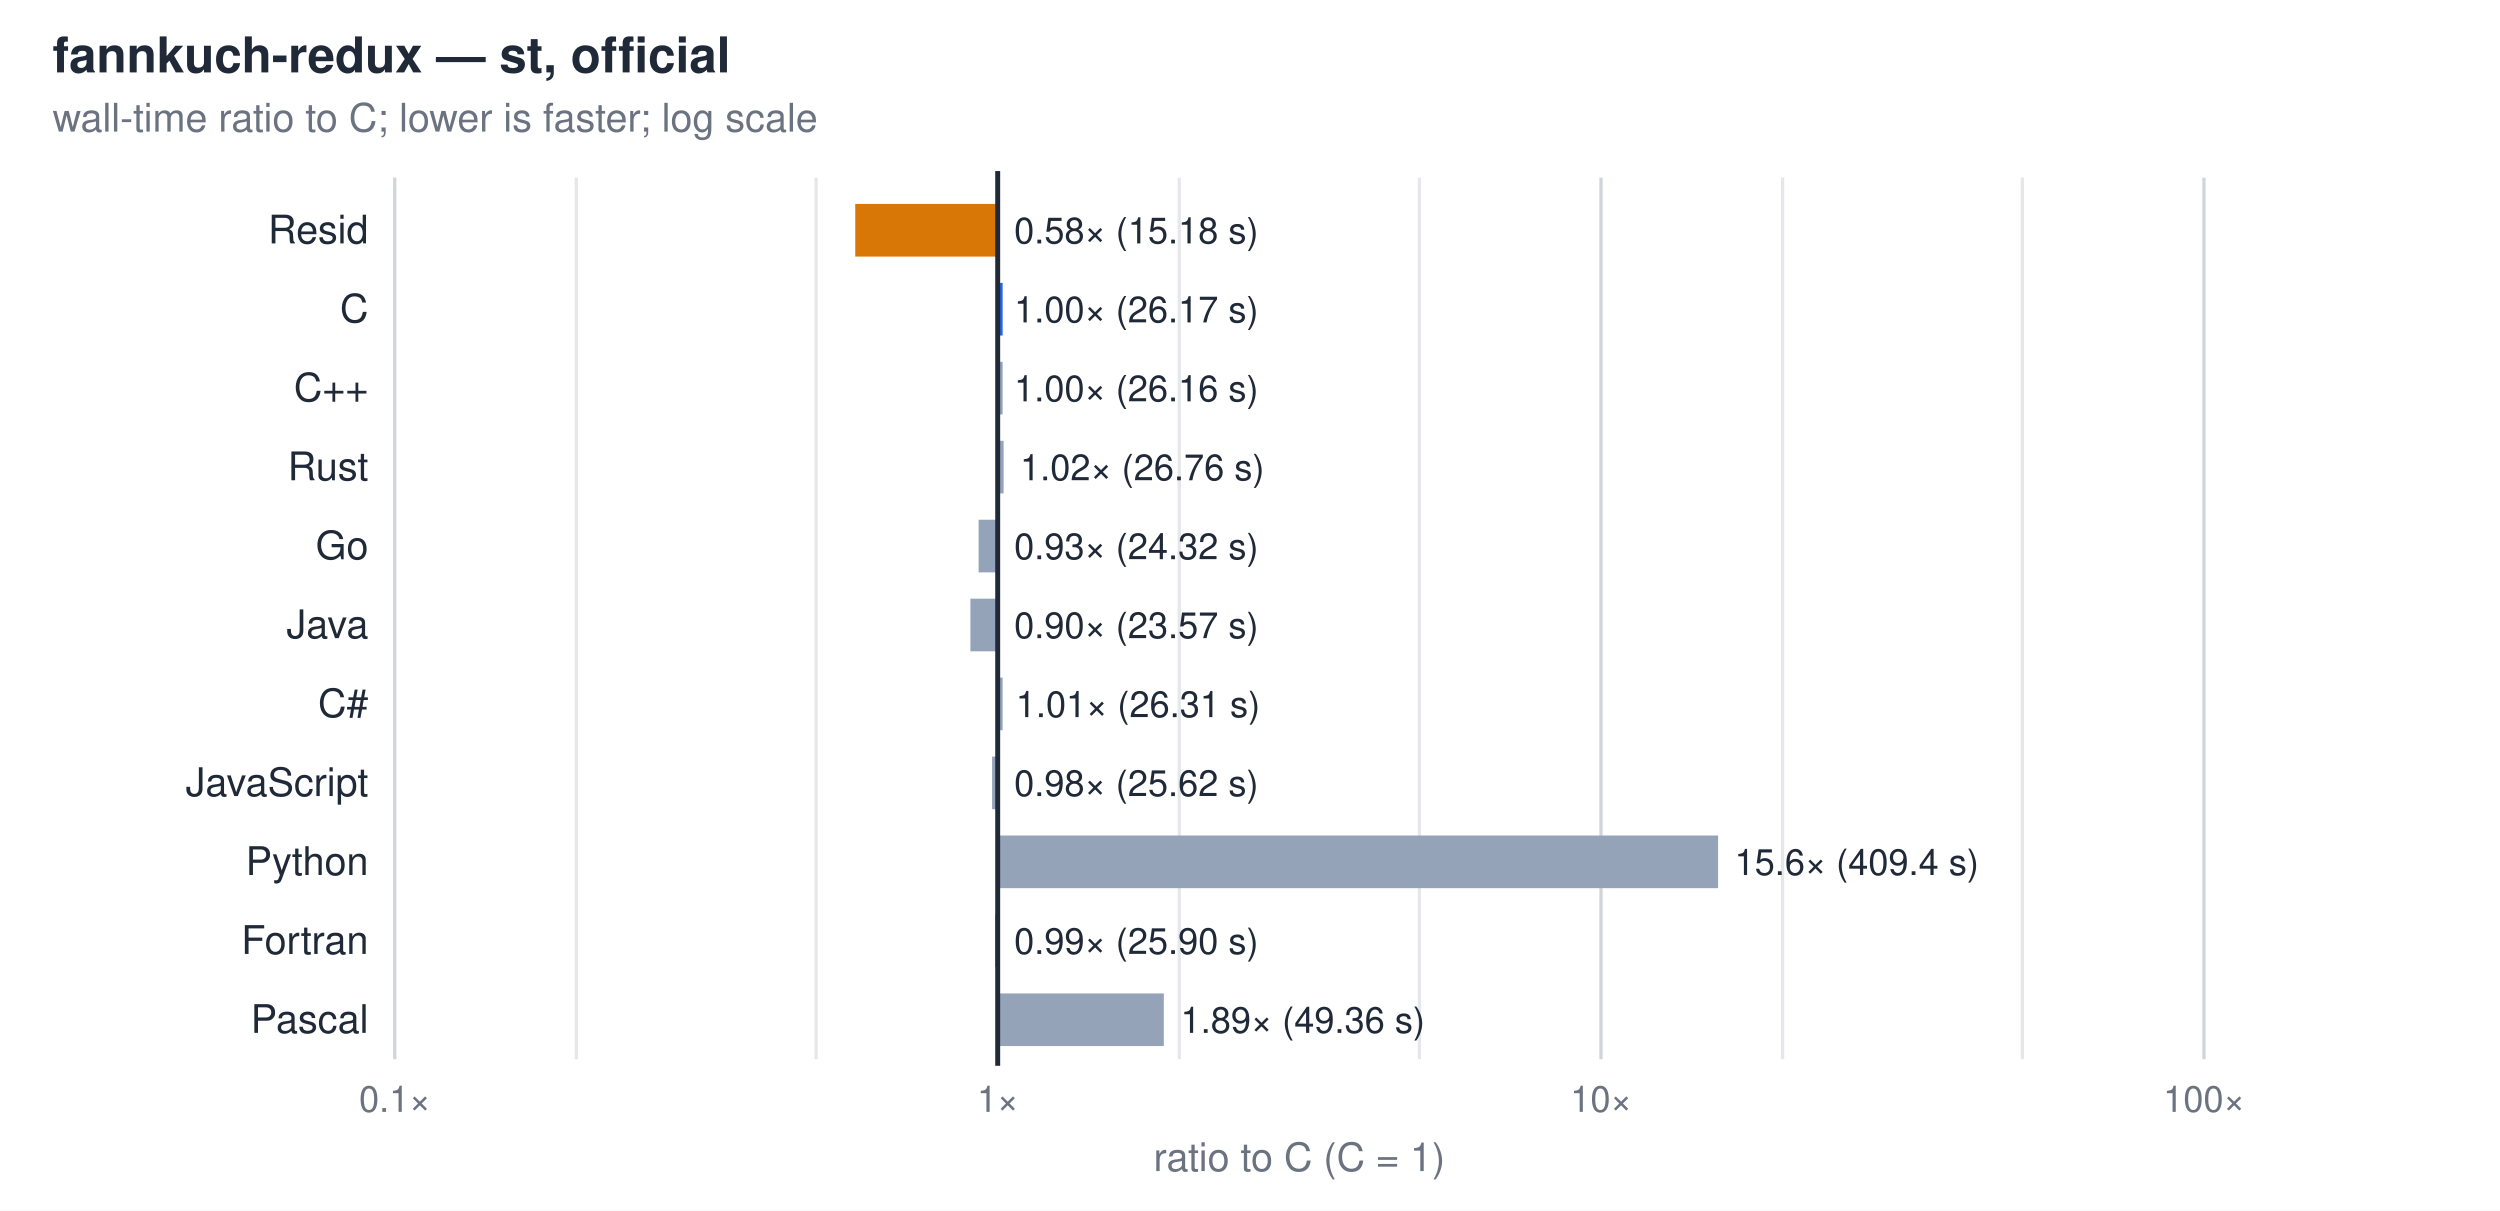
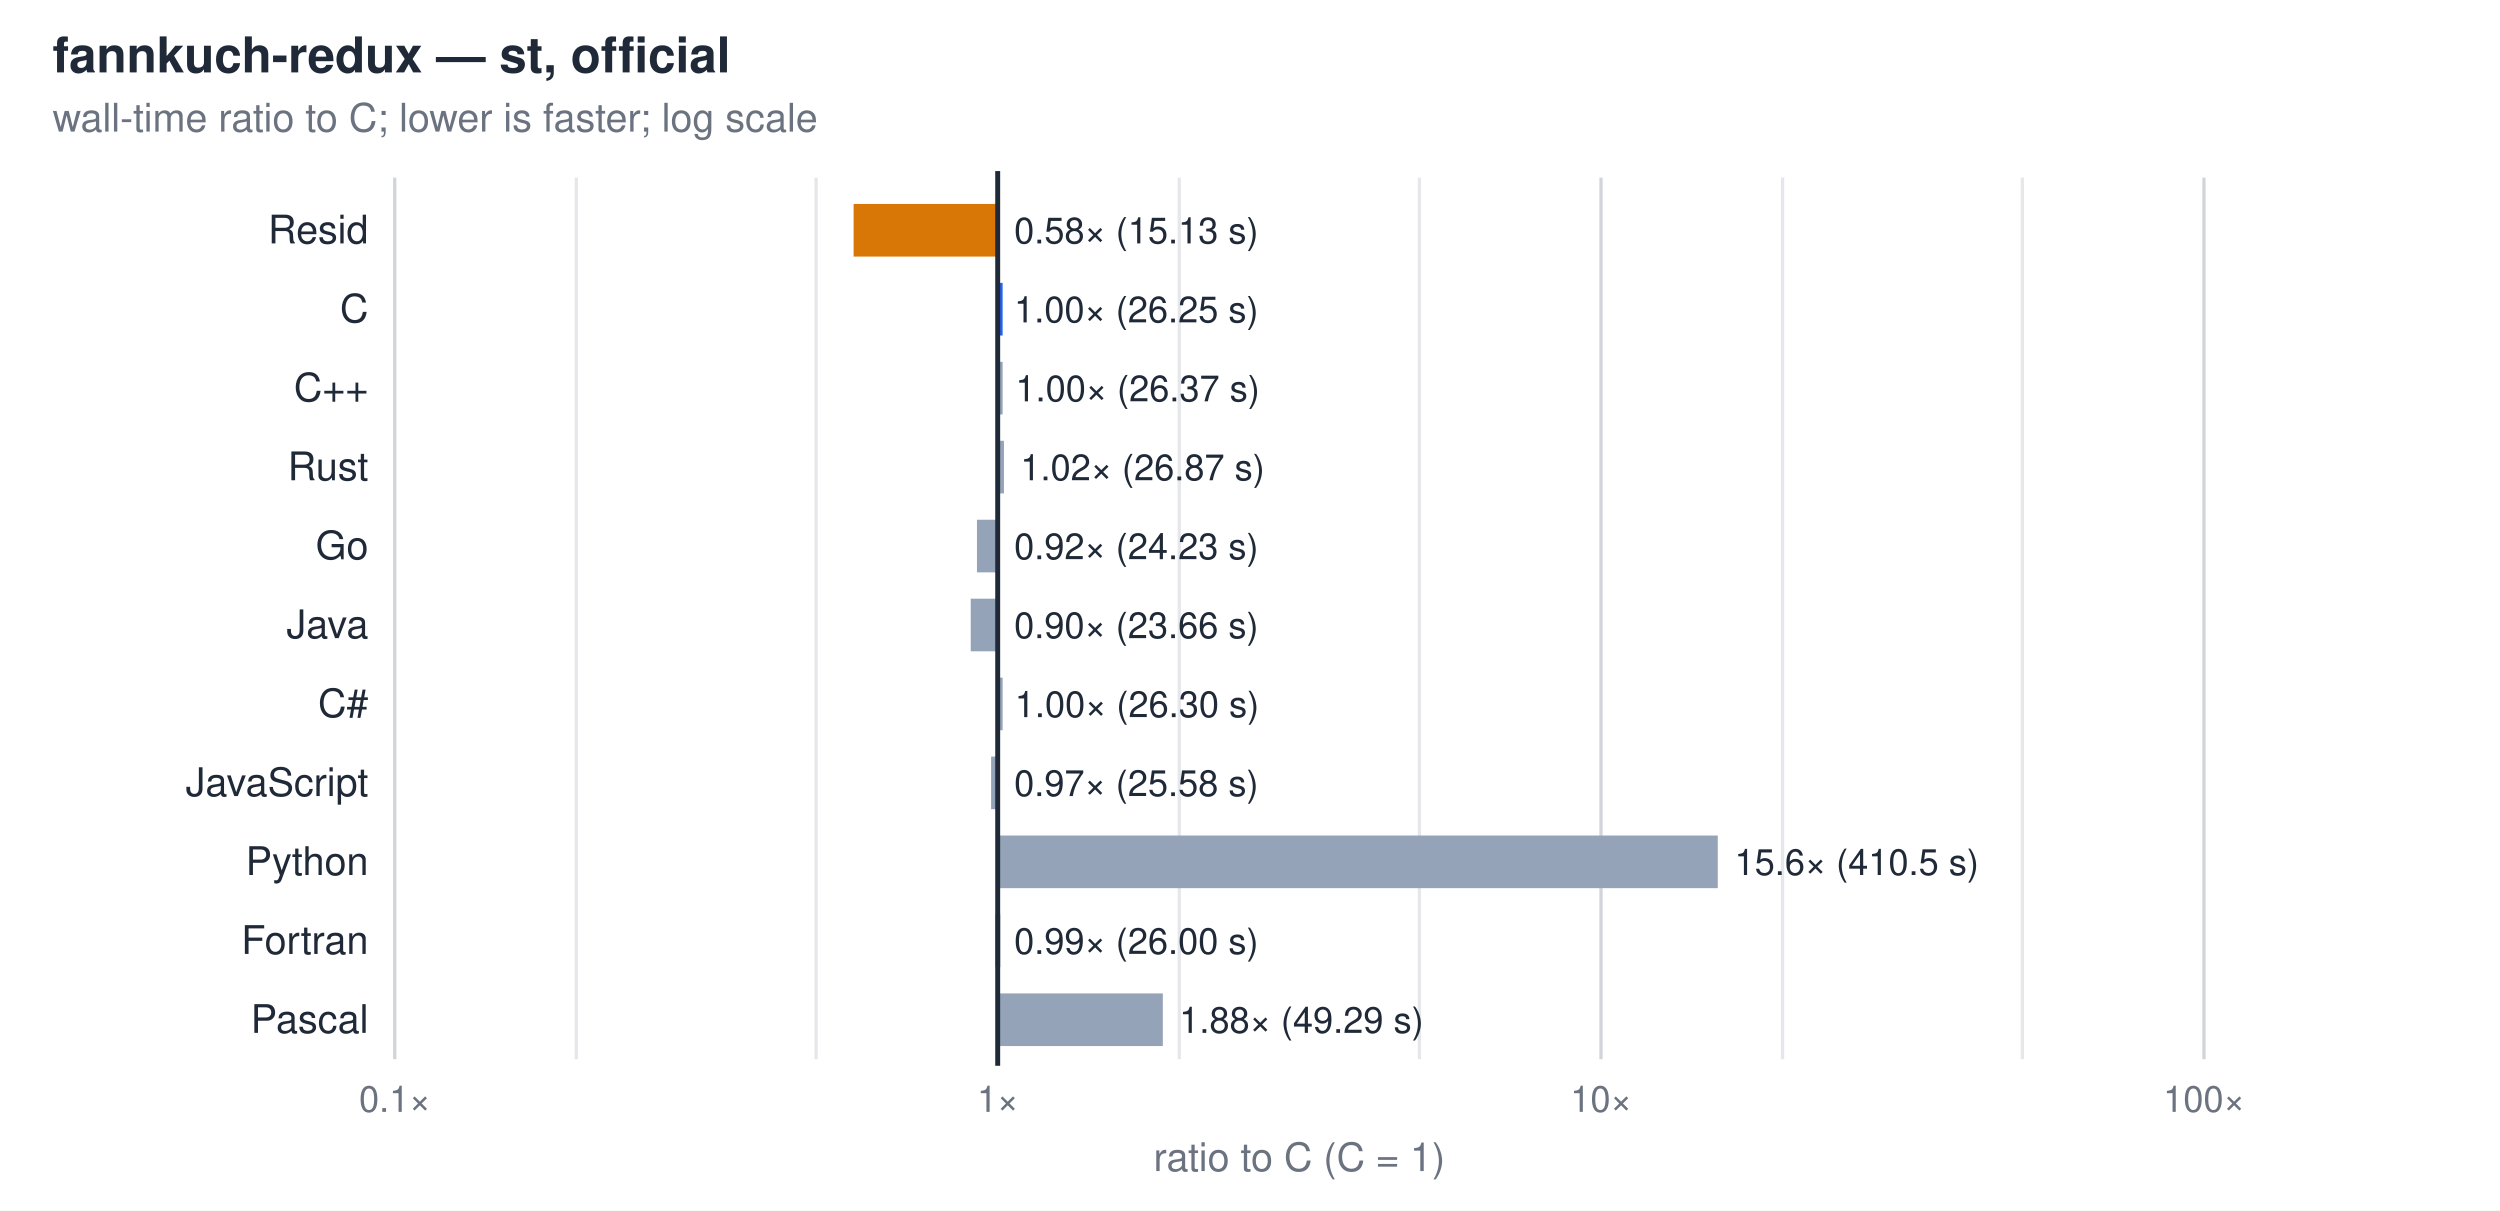
<svg xmlns="http://www.w3.org/2000/svg" width="760" height="368" viewBox="0 0 760 368" font-family="Helvetica, Arial, sans-serif" font-size="12">
  <rect x="0" y="0" width="760" height="368" fill="#ffffff" />
  <text x="16" y="22" font-size="15" font-weight="bold" fill="#1f2937">fannkuch-redux — st, official</text>
  <text x="16" y="40" fill="#6b7280">wall-time ratio to C; lower is faster; log scale</text>
  <line x1="120.0" y1="54" x2="120.0" y2="322" stroke="#d1d5db" stroke-width="1" />
  <text x="120.0" y="338" text-anchor="middle" fill="#6b7280" font-size="11">0.1×</text>
  <line x1="175.2" y1="54" x2="175.2" y2="322" stroke="#e5e7eb" stroke-width="1" />
  <line x1="248.1" y1="54" x2="248.1" y2="322" stroke="#e5e7eb" stroke-width="1" />
  <line x1="303.3" y1="54" x2="303.3" y2="322" stroke="#d1d5db" stroke-width="1" />
  <text x="303.3" y="338" text-anchor="middle" fill="#6b7280" font-size="11">1×</text>
  <line x1="358.5" y1="54" x2="358.5" y2="322" stroke="#e5e7eb" stroke-width="1" />
  <line x1="431.5" y1="54" x2="431.5" y2="322" stroke="#e5e7eb" stroke-width="1" />
  <line x1="486.7" y1="54" x2="486.7" y2="322" stroke="#d1d5db" stroke-width="1" />
  <text x="486.7" y="338" text-anchor="middle" fill="#6b7280" font-size="11">10×</text>
  <line x1="541.9" y1="54" x2="541.9" y2="322" stroke="#e5e7eb" stroke-width="1" />
  <line x1="614.8" y1="54" x2="614.8" y2="322" stroke="#e5e7eb" stroke-width="1" />
  <line x1="670.0" y1="54" x2="670.0" y2="322" stroke="#d1d5db" stroke-width="1" />
  <text x="670.0" y="338" text-anchor="middle" fill="#6b7280" font-size="11">100×</text>
  <text x="112" y="74.0" text-anchor="end" fill="#1f2937">Resid</text>
-   <rect x="260.0" y="62" width="43.4" height="16" fill="#d97706" />
-   <text x="308.3" y="74.0" fill="#1f2937" font-size="11">0.58×  (15.18 s)</text>
+   <rect x="259.5" y="62" width="43.9" height="16" fill="#d97706" />
+   <text x="308.3" y="74.0" fill="#1f2937" font-size="11">0.58×  (15.13 s)</text>
  <text x="112" y="98.0" text-anchor="end" fill="#1f2937">C</text>
  <rect x="303.3" y="86" width="1.5" height="16" fill="#2563eb" />
-   <text x="308.3" y="98.0" fill="#1f2937" font-size="11">1.00×  (26.17 s)</text>
+   <text x="308.3" y="98.0" fill="#1f2937" font-size="11">1.00×  (26.25 s)</text>
  <text x="112" y="122.0" text-anchor="end" fill="#1f2937">C++</text>
  <rect x="303.3" y="110" width="1.5" height="16" fill="#94a3b8" />
-   <text x="308.3" y="122.0" fill="#1f2937" font-size="11">1.00×  (26.16 s)</text>
+   <text x="308.7" y="122.0" fill="#1f2937" font-size="11">1.00×  (26.37 s)</text>
  <text x="112" y="146.0" text-anchor="end" fill="#1f2937">Rust</text>
-   <rect x="303.3" y="134" width="1.8" height="16" fill="#94a3b8" />
-   <text x="310.1" y="146.0" fill="#1f2937" font-size="11">1.02×  (26.76 s)</text>
+   <rect x="303.3" y="134" width="1.9" height="16" fill="#94a3b8" />
+   <text x="310.2" y="146.0" fill="#1f2937" font-size="11">1.02×  (26.87 s)</text>
  <text x="112" y="170.0" text-anchor="end" fill="#1f2937">Go</text>
-   <rect x="297.5" y="158" width="5.8" height="16" fill="#94a3b8" />
-   <text x="308.3" y="170.0" fill="#1f2937" font-size="11">0.93×  (24.32 s)</text>
+   <rect x="297.0" y="158" width="6.4" height="16" fill="#94a3b8" />
+   <text x="308.3" y="170.0" fill="#1f2937" font-size="11">0.92×  (24.23 s)</text>
  <text x="112" y="194.0" text-anchor="end" fill="#1f2937">Java</text>
-   <rect x="295.0" y="182" width="8.3" height="16" fill="#94a3b8" />
-   <text x="308.3" y="194.0" fill="#1f2937" font-size="11">0.90×  (23.57 s)</text>
+   <rect x="295.1" y="182" width="8.2" height="16" fill="#94a3b8" />
+   <text x="308.3" y="194.0" fill="#1f2937" font-size="11">0.90×  (23.66 s)</text>
  <text x="112" y="218.0" text-anchor="end" fill="#1f2937">C#</text>
  <rect x="303.3" y="206" width="1.5" height="16" fill="#94a3b8" />
-   <text x="308.8" y="218.0" fill="#1f2937" font-size="11">1.01×  (26.31 s)</text>
+   <text x="308.5" y="218.0" fill="#1f2937" font-size="11">1.00×  (26.30 s)</text>
  <text x="112" y="242.0" text-anchor="end" fill="#1f2937">JavaScript</text>
-   <rect x="301.6" y="230" width="1.7" height="16" fill="#94a3b8" />
-   <text x="308.3" y="242.0" fill="#1f2937" font-size="11">0.98×  (25.62 s)</text>
+   <rect x="301.3" y="230" width="2.0" height="16" fill="#94a3b8" />
+   <text x="308.3" y="242.0" fill="#1f2937" font-size="11">0.97×  (25.58 s)</text>
  <text x="112" y="266.0" text-anchor="end" fill="#1f2937">Python</text>
-   <rect x="303.3" y="254" width="219.0" height="16" fill="#94a3b8" />
-   <text x="527.3" y="266.0" fill="#1f2937" font-size="11">15.6×  (409.4 s)</text>
+   <rect x="303.3" y="254" width="218.9" height="16" fill="#94a3b8" />
+   <text x="527.3" y="266.0" fill="#1f2937" font-size="11">15.6×  (410.5 s)</text>
  <text x="112" y="290.0" text-anchor="end" fill="#1f2937">Fortran</text>
-   <rect x="302.5" y="278" width="1.5" height="16" fill="#94a3b8" />
-   <text x="308.3" y="290.0" fill="#1f2937" font-size="11">0.99×  (25.90 s)</text>
+   <rect x="302.6" y="278" width="1.5" height="16" fill="#94a3b8" />
+   <text x="308.3" y="290.0" fill="#1f2937" font-size="11">0.99×  (26.00 s)</text>
  <text x="112" y="314.0" text-anchor="end" fill="#1f2937">Pascal</text>
-   <rect x="303.3" y="302" width="50.5" height="16" fill="#94a3b8" />
-   <text x="358.9" y="314.0" fill="#1f2937" font-size="11">1.89×  (49.36 s)</text>
+   <rect x="303.3" y="302" width="50.2" height="16" fill="#94a3b8" />
+   <text x="358.5" y="314.0" fill="#1f2937" font-size="11">1.88×  (49.29 s)</text>
  <line x1="303.3" y1="52" x2="303.3" y2="324" stroke="#1f2937" stroke-width="1.5" />
  <text x="395.0" y="356" text-anchor="middle" fill="#6b7280">ratio to C (C = 1)</text>
</svg>
